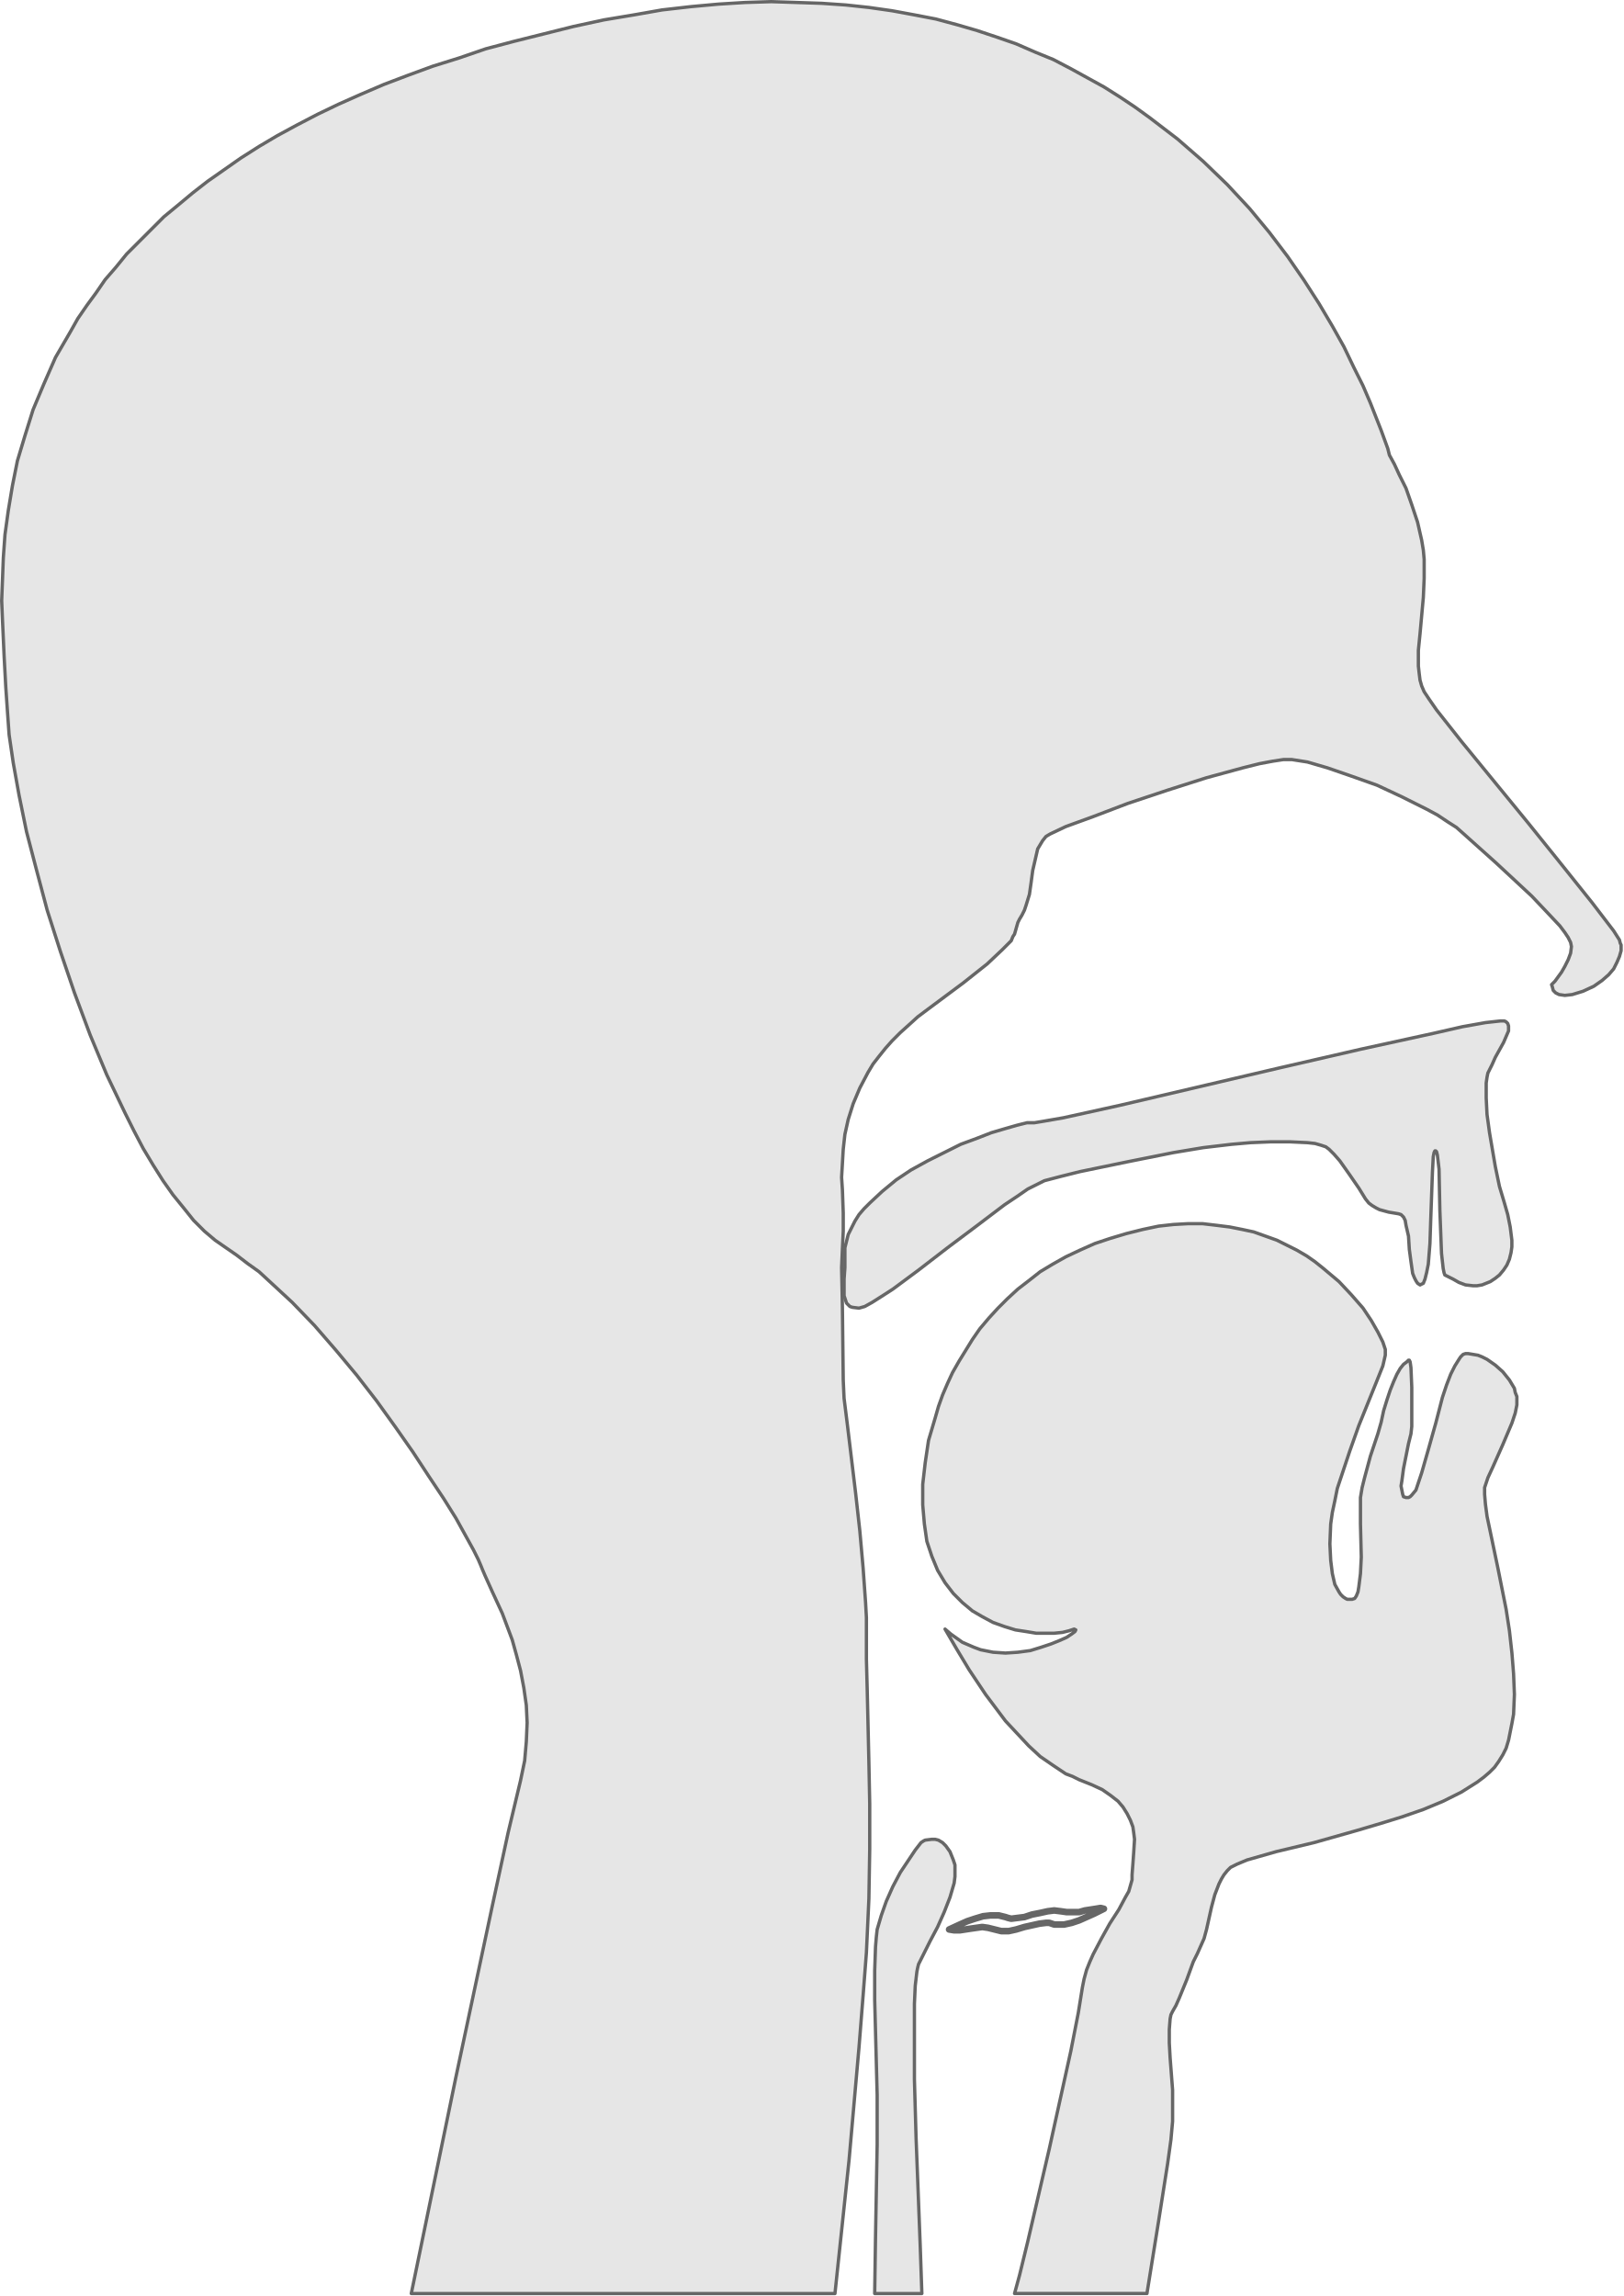
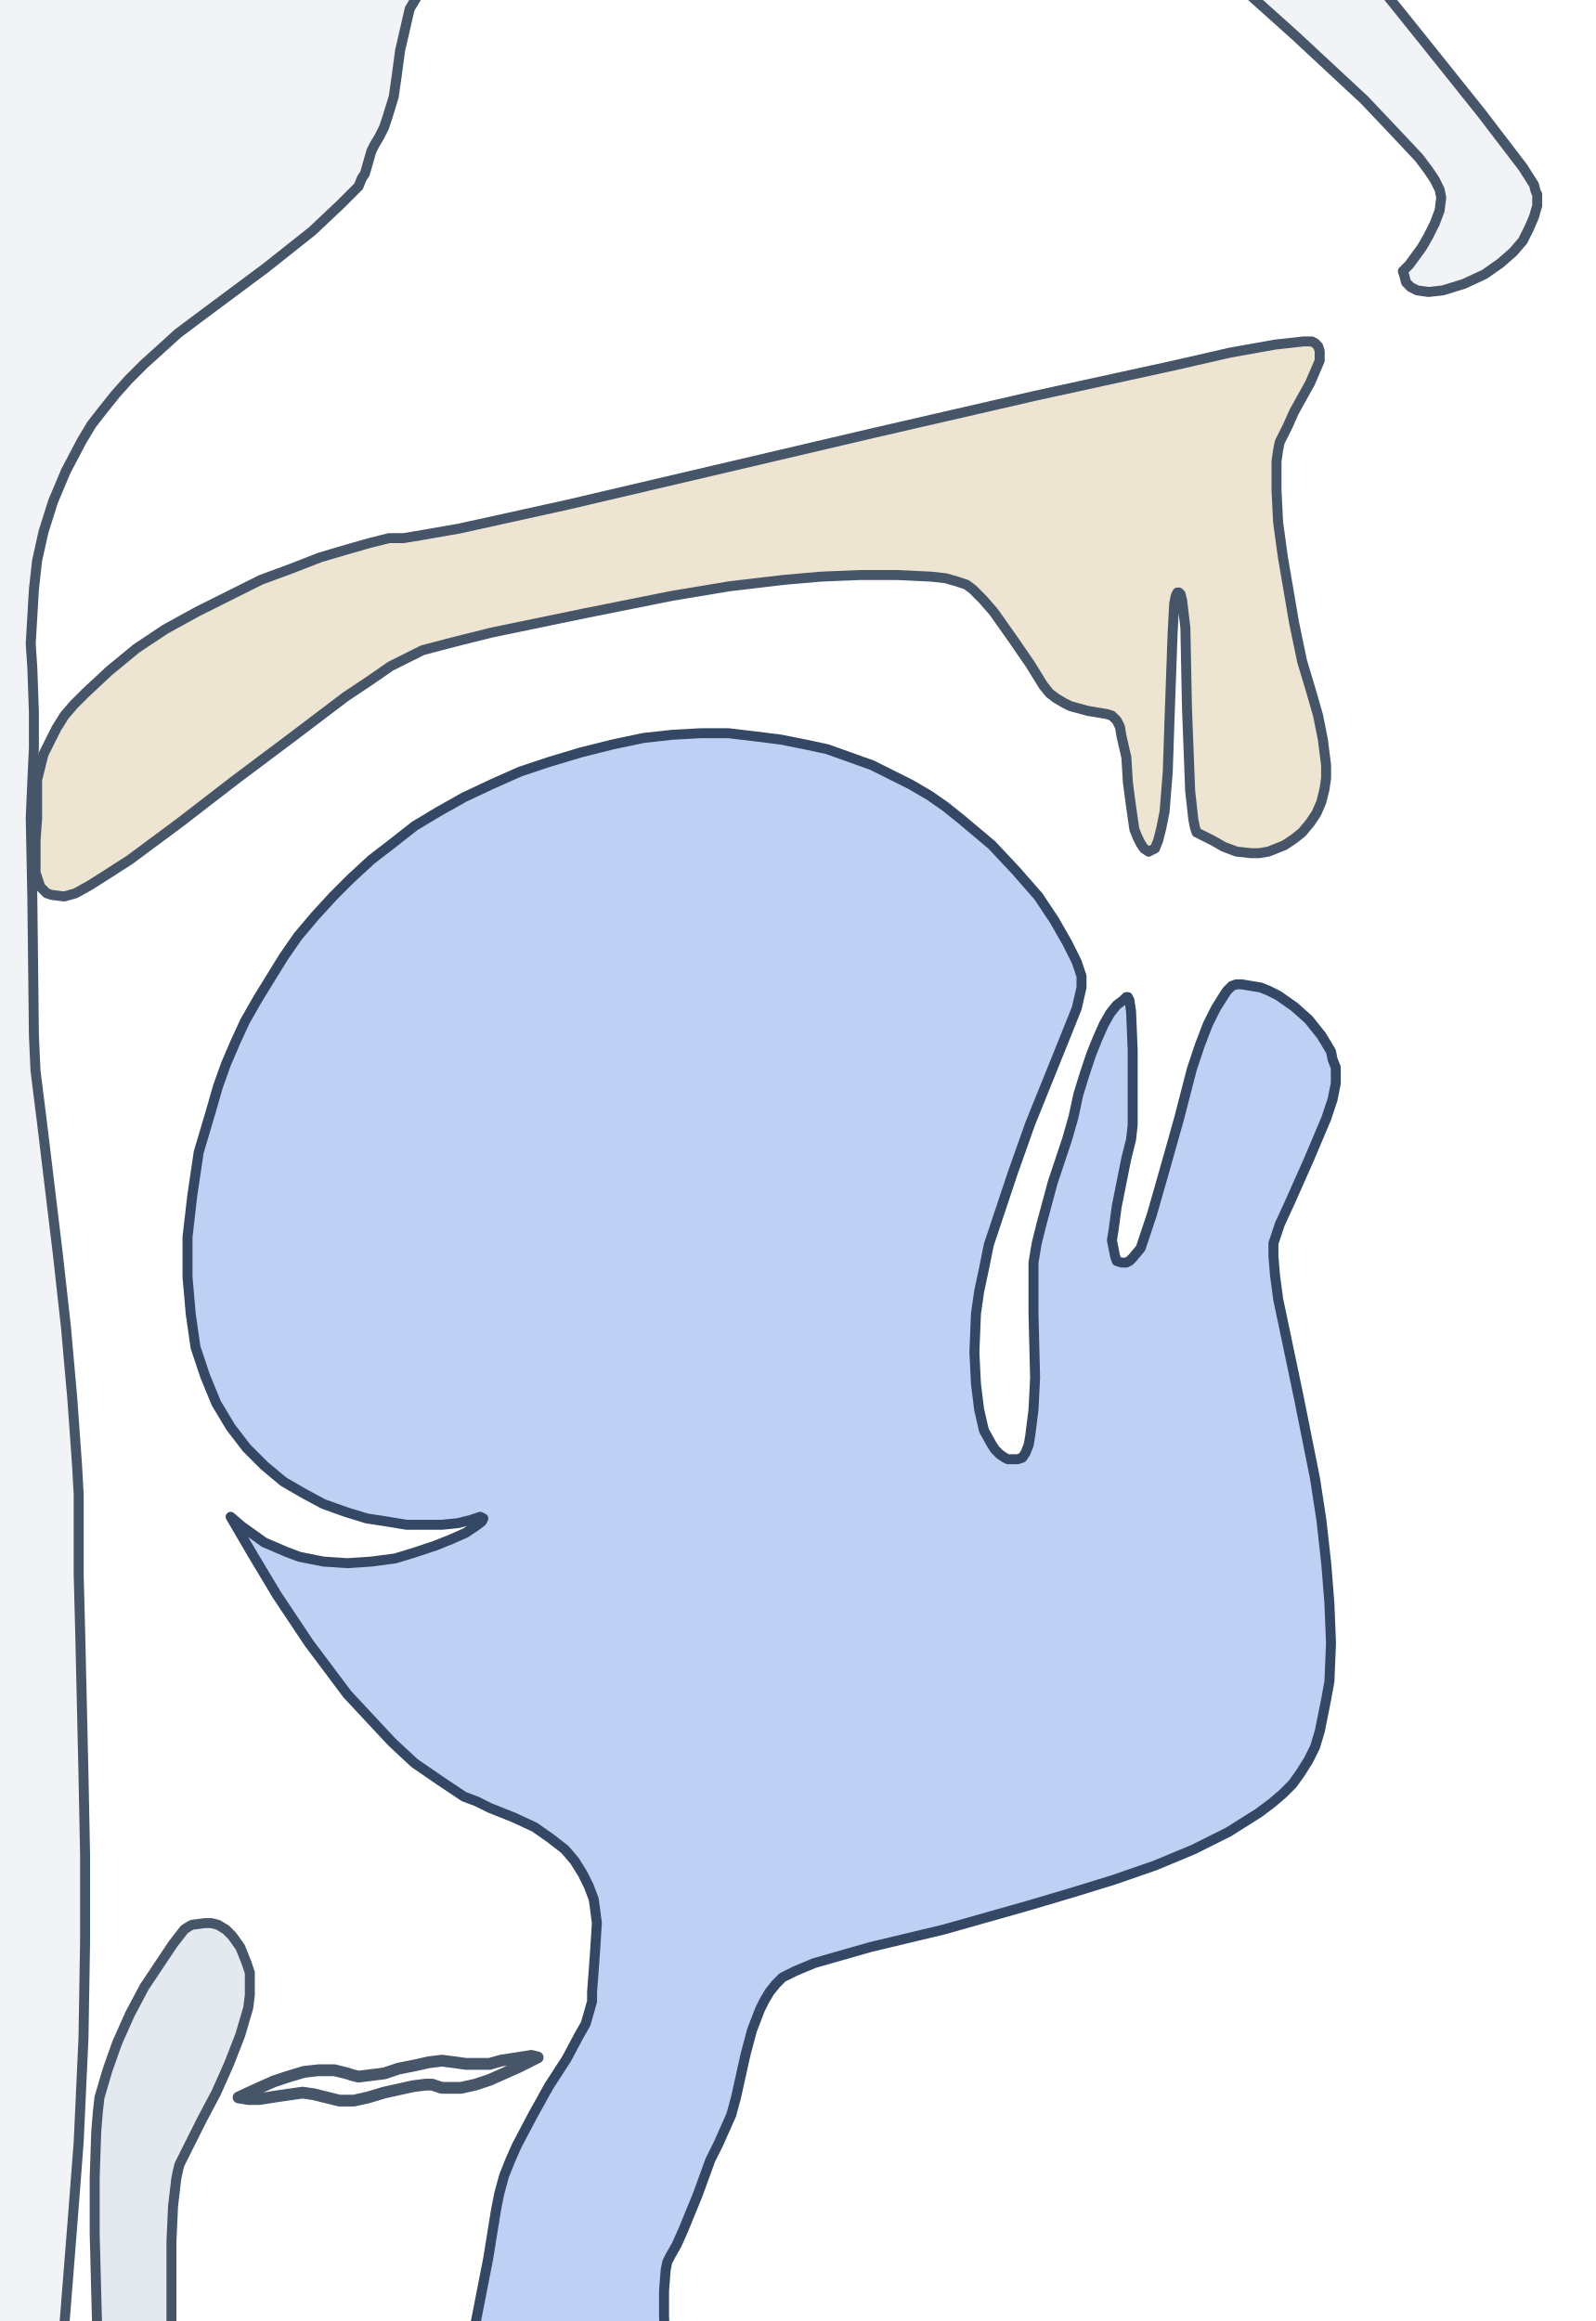
- <svg xmlns="http://www.w3.org/2000/svg" viewBox="0 0 173.038 244.74" id="svg2" height="244.74mm" width="173.038mm" version="1.0">
+ <svg xmlns="http://www.w3.org/2000/svg" viewBox="88 90 88 128" id="svg2" height="640" width="440" version="1.0">
  <defs id="defs4">
    <pattern y="0" x="0" height="6" width="6" patternUnits="userSpaceOnUse" id="WMFhbasepattern" />
  </defs>
-   <path id="path7" d="m 98.249,244.475 0,0 -0.176,-5.115 -0.441,-11.465 -0.177,-6.262 0,-5.644 0,-2.381 0.088,-1.94 0.176,-1.499 0.088,-0.441 0.088,-0.353 0,0 1.235,-2.469 0.794,-1.499 0.706,-1.587 0.618,-1.588 0.441,-1.499 0.088,-0.706 0,-0.618 0,-0.617 -0.176,-0.529 0,0 -0.353,-0.882 -0.441,-0.617 -0.353,-0.353 -0.441,-0.265 -0.353,-0.088 -0.353,0 -0.706,0.088 0,0 -0.176,0.088 -0.265,0.177 -0.617,0.794 -0.706,1.058 -0.882,1.323 -0.794,1.499 -0.706,1.587 -0.529,1.499 -0.441,1.499 0,0 -0.088,0.794 -0.088,1.058 -0.088,2.558 0,3.087 0.088,3.352 0.176,6.791 0,2.91 0,2.381 0,0 -0.176,9.878 -0.088,5.997 5.027,0 z" style="fill:#e6e6e6;fill-opacity:1;fill-rule:nonzero;stroke:#666666;stroke-width:0.353px;stroke-linecap:round;stroke-linejoin:round;stroke-miterlimit:4;stroke-dasharray:none;stroke-opacity:1" />
-   <path id="path9" d="m 88.988,244.475 0,0 1.499,-14.199 1.058,-11.994 0.441,-5.556 0.353,-4.586 0,0 0.264,-5.732 0.088,-5.292 0,-4.851 -0.088,-4.41 -0.176,-7.673 -0.088,-3.352 0,-2.91 0,0 0,-1.499 -0.088,-1.588 -0.264,-3.704 -0.353,-3.969 -0.441,-3.969 -0.882,-7.32 -0.353,-2.822 -0.088,-1.94 0,0 -0.088,-7.673 -0.088,-4.321 0.088,-2.029 0.088,-1.852 0,0 0,-0.97 0,-0.97 -0.088,-2.469 -0.088,-1.323 0.088,-1.499 0.088,-1.499 0.176,-1.587 0.353,-1.588 0.529,-1.676 0.706,-1.676 0.882,-1.676 0.529,-0.882 0.617,-0.794 0.706,-0.882 0.706,-0.794 0.882,-0.882 0.882,-0.794 0.97,-0.882 1.058,-0.794 0,0 3.792,-2.822 2.558,-2.029 1.588,-1.499 0.529,-0.529 0.441,-0.441 0.176,-0.441 0.176,-0.265 0.176,-0.617 0.176,-0.617 0.176,-0.353 0.265,-0.441 0,0 0.264,-0.529 0.176,-0.529 0.353,-1.147 0.176,-1.234 0.176,-1.323 0.265,-1.146 0.264,-1.147 0.264,-0.441 0.265,-0.441 0.353,-0.441 0.441,-0.265 0,0 1.676,-0.794 2.91,-1.058 3.704,-1.411 4.233,-1.411 4.145,-1.323 3.881,-1.058 1.764,-0.441 1.411,-0.265 1.147,-0.176 0.882,0 0,0 1.676,0.264 2.117,0.618 2.558,0.882 2.734,0.97 2.646,1.235 2.646,1.323 1.146,0.617 1.058,0.706 0.97,0.618 0.794,0.706 0,0 3.44,3.087 3.792,3.528 1.587,1.676 1.411,1.499 0.529,0.706 0.353,0.529 0.264,0.529 0.088,0.441 0,0 -0.088,0.706 -0.264,0.706 -0.353,0.706 -0.353,0.618 -0.706,0.97 -0.353,0.353 0,0 0.088,0.264 0.088,0.353 0.265,0.265 0.353,0.176 0.618,0.088 0.794,-0.088 1.146,-0.353 0,0 1.147,-0.529 0.882,-0.618 0.706,-0.617 0.529,-0.617 0.353,-0.706 0.264,-0.618 0.177,-0.618 0,-0.617 0,0 -0.088,-0.176 -0.088,-0.353 -0.617,-0.97 -2.293,-2.998 -3.175,-3.969 -3.616,-4.498 -7.144,-8.731 -2.646,-3.351 -0.794,-1.147 -0.529,-0.794 0,0 -0.264,-0.618 -0.176,-0.617 -0.088,-0.706 -0.088,-0.794 0,-1.676 0.176,-1.764 0.353,-3.881 0.088,-2.028 0,-2.029 0,0 -0.088,-0.97 -0.176,-1.058 -0.441,-1.94 -0.617,-1.852 -0.617,-1.764 -0.706,-1.411 -0.529,-1.147 -0.529,-0.97 0,0 -0.177,-0.706 -0.706,-1.94 -1.146,-2.91 -0.794,-1.852 -0.97,-1.94 -1.058,-2.205 -1.235,-2.205 -1.411,-2.381 -1.587,-2.469 -1.764,-2.558 -1.94,-2.558 -2.117,-2.558 -2.381,-2.558 -2.558,-2.469 -2.734,-2.381 -1.499,-1.147 -1.499,-1.147 -1.587,-1.147 -1.588,-1.058 -1.676,-1.058 -1.764,-0.97 -1.764,-0.97 -1.852,-0.97 -1.94,-0.794 L 108.303,4.674 106.274,3.969 104.157,3.263 102.041,2.646 99.748,2.028 97.455,1.587 95.074,1.147 92.604,0.794 90.135,0.529 87.577,0.353 84.931,0.265 82.197,0.176 79.375,0.265 76.553,0.441 73.643,0.706 70.556,1.058 l -2.999,0.529 -3.175,0.529 -3.263,0.706 0,0 -3.175,0.794 -3.175,0.794 -2.998,0.794 -2.822,0.97 -2.822,0.882 -2.646,0.97 -2.557,0.97 -2.469,1.058 -2.381,1.058 -2.205,1.058 -2.205,1.147 -2.117,1.147 -1.94,1.147 -1.94,1.235 -1.764,1.235 -1.764,1.235 -1.587,1.235 -1.587,1.323 -1.499,1.235 -1.323,1.323 -1.323,1.323 -1.323,1.323 -1.147,1.411 -1.147,1.323 -0.97,1.411 -0.97,1.323 -0.97,1.411 -0.794,1.411 -1.587,2.734 -1.235,2.822 -1.147,2.734 -0.882,2.822 -0.794,2.646 -0.529,2.646 -0.441,2.646 -0.353,2.558 -0.176,2.469 -0.088,2.293 -0.088,2.293 0.088,2.117 0.176,3.881 0.176,3.263 0.176,2.557 0,0 0.176,2.469 0.441,2.999 0.617,3.439 0.794,3.881 1.058,4.057 1.147,4.321 1.411,4.41 1.499,4.41 1.676,4.498 1.764,4.233 1.94,4.057 0.97,1.941 0.97,1.852 1.058,1.764 1.058,1.676 1.058,1.499 1.147,1.411 1.058,1.323 1.147,1.146 1.147,0.97 1.147,0.794 0,0 1.147,0.794 1.147,0.882 1.235,0.882 1.147,1.058 2.381,2.205 2.381,2.469 2.293,2.646 2.205,2.646 2.117,2.734 2.028,2.822 1.852,2.646 1.676,2.558 1.587,2.381 1.323,2.117 1.852,3.351 0.529,1.058 0.264,0.618 0,0 0.177,0.441 0.264,0.618 0.794,1.764 1.058,2.293 0.529,1.411 0.529,1.411 0.441,1.587 0.441,1.676 0.353,1.852 0.265,1.852 0.088,1.852 -0.088,2.028 -0.176,2.029 -0.441,2.117 0,0 -1.323,5.556 -1.676,7.761 -3.881,18.256 -4.763,23.107 45.156,0 z" style="fill:#e6e6e6;fill-opacity:1;fill-rule:nonzero;stroke:#666666;stroke-width:0.353px;stroke-linecap:round;stroke-linejoin:round;stroke-miterlimit:4;stroke-dasharray:none;stroke-opacity:1" />
-   <path id="path11" d="m 112.095,205.052 0,0 -0.265,-0.088 -0.353,0 -0.706,0.088 -0.794,0.177 -0.794,0.176 -0.882,0.265 -0.794,0.176 -0.794,0 -0.353,-0.088 -0.353,-0.088 0,0 -0.706,-0.176 -0.617,-0.088 -0.618,0.088 -0.618,0.088 -1.146,0.176 -0.618,0 -0.529,-0.088 0,0 1.146,-0.529 0.794,-0.353 0.794,-0.264 0.882,-0.265 0.794,-0.088 0.882,0 0.353,0.088 0.353,0.088 0,0 0.264,0.088 0.353,0.088 0.706,-0.088 0.706,-0.088 0.794,-0.264 0.882,-0.176 0.794,-0.176 0.706,-0.088 0.706,0.088 0,0 0.617,0.088 0.706,0 0.618,0 0.618,-0.177 1.146,-0.176 0.529,-0.088 0.353,0.088 0,0 -1.058,0.529 -1.587,0.706 -0.794,0.265 -0.794,0.176 -0.706,0 -0.353,0 -0.264,-0.088 0,0 z" style="fill:none;stroke:#666666;stroke-width:0.706px;stroke-linecap:round;stroke-linejoin:round;stroke-miterlimit:4;stroke-dasharray:none;stroke-opacity:1" />
-   <path id="path13" d="m 151.342,136.966 0,0 0.176,-0.088 0.176,-0.088 0.176,-0.441 0.176,-0.706 0.176,-0.882 0.176,-2.205 0.088,-2.646 0.177,-4.939 0.088,-1.676 0.088,-0.441 0.088,-0.176 0,0 0.088,0 0.088,0.088 0.088,0.353 0.177,1.499 0.088,4.41 0.176,4.586 0.176,1.587 0.088,0.441 0.088,0.264 0,0 0.882,0.441 0.618,0.353 0.706,0.264 0.794,0.088 0.441,0 0.529,-0.088 0.441,-0.176 0.441,-0.177 0.529,-0.353 0.441,-0.353 0,0 0.441,-0.529 0.353,-0.529 0.265,-0.617 0.176,-0.706 0.088,-0.617 0,-0.706 -0.177,-1.411 -0.264,-1.323 -0.353,-1.235 -0.529,-1.764 0,0 -0.441,-2.117 -0.618,-3.616 -0.265,-1.94 -0.088,-1.764 0,-1.588 0.088,-0.617 0.088,-0.441 0,0 0.441,-0.882 0.353,-0.794 0.882,-1.587 0.265,-0.618 0.265,-0.617 0,-0.529 -0.088,-0.265 -0.176,-0.176 0,0 -0.176,-0.088 -0.441,0 -1.587,0.176 -2.469,0.441 -3.087,0.706 -7.673,1.676 -8.819,2.029 -16.933,3.969 -5.997,1.323 -2.028,0.353 -1.058,0.176 0,0 -0.794,0 -1.058,0.265 -1.234,0.353 -1.499,0.441 -1.587,0.618 -1.676,0.618 -1.764,0.882 -1.764,0.882 -1.764,0.97 -1.587,1.058 -1.499,1.235 -1.323,1.235 -0.618,0.617 -0.529,0.618 -0.441,0.706 -0.353,0.706 -0.353,0.706 -0.176,0.706 -0.177,0.706 0,0.794 0,0 0,1.323 -0.088,1.235 0,0.97 0,0.794 0.176,0.529 0.088,0.265 0.176,0.176 0.177,0.177 0.264,0.088 0.706,0.088 0,0 0.617,-0.176 0.794,-0.441 0.97,-0.617 1.235,-0.794 2.734,-2.028 3.087,-2.381 3.175,-2.381 2.911,-2.205 1.323,-0.882 1.147,-0.794 1.058,-0.529 0.706,-0.353 0,0 1.676,-0.441 2.117,-0.529 5.116,-1.058 4.851,-0.97 3.175,-0.529 0,0 2.999,-0.353 2.029,-0.177 2.117,-0.088 2.117,0 1.852,0.088 0.794,0.088 0.618,0.176 0.529,0.176 0.353,0.264 0,0 0.529,0.529 0.618,0.706 1.058,1.499 0.97,1.411 0.706,1.146 0,0 0.353,0.441 0.353,0.264 0.441,0.265 0.353,0.176 0.97,0.264 1.058,0.177 0,0 0.264,0.088 0.265,0.265 0.176,0.353 0.088,0.529 0.264,1.147 0.088,1.411 0.176,1.323 0.177,1.235 0.176,0.441 0.177,0.353 0.176,0.265 0.265,0.176 0,0 z" style="fill:#e6e6e6;fill-opacity:1;fill-rule:nonzero;stroke:#666666;stroke-width:0.353px;stroke-linecap:round;stroke-linejoin:round;stroke-miterlimit:4;stroke-dasharray:none;stroke-opacity:1" />
-   <path id="path15" d="m 122.237,244.475 0,0 1.235,-7.673 0.97,-6.173 0.353,-2.558 0.176,-1.94 0,0 0,-1.587 0,-1.764 -0.264,-3.439 -0.088,-1.588 0,-1.411 0.088,-1.146 0.088,-0.441 0.176,-0.353 0,0 0.353,-0.618 0.353,-0.794 0.794,-1.941 0.706,-1.94 0.441,-0.882 0.353,-0.794 0,0 0.353,-0.794 0.264,-0.97 0.529,-2.381 0.353,-1.323 0.441,-1.147 0.265,-0.529 0.265,-0.441 0.353,-0.441 0.353,-0.353 0,0 0.706,-0.353 1.058,-0.441 3.087,-0.882 4.057,-0.97 4.674,-1.323 2.381,-0.706 2.293,-0.706 2.293,-0.794 2.117,-0.882 1.94,-0.97 1.676,-1.058 0.706,-0.529 0.618,-0.529 0.529,-0.529 0.441,-0.618 0,0 0.441,-0.706 0.353,-0.706 0.265,-0.882 0.176,-0.882 0.177,-0.882 0.176,-0.97 0.088,-2.117 -0.088,-2.205 -0.176,-2.205 -0.265,-2.381 -0.353,-2.293 -0.882,-4.409 -0.794,-3.793 -0.353,-1.676 -0.176,-1.323 -0.088,-1.058 0,-0.706 0,0 0.353,-1.058 0.529,-1.147 1.058,-2.381 0.97,-2.293 0.353,-1.058 0.176,-0.882 0,0 0,-0.441 0,-0.441 -0.176,-0.441 -0.088,-0.441 -0.529,-0.882 -0.706,-0.882 -0.794,-0.706 -0.882,-0.617 -0.529,-0.265 -0.441,-0.176 -0.529,-0.088 -0.529,-0.088 0,0 -0.264,0 -0.265,0.088 -0.265,0.265 -0.176,0.265 -0.441,0.706 -0.441,0.882 -0.441,1.147 -0.441,1.323 -0.706,2.734 -0.794,2.822 -0.706,2.469 -0.353,1.058 -0.264,0.794 -0.441,0.529 -0.176,0.176 -0.176,0.088 0,0 -0.264,0 -0.265,-0.088 -0.088,-0.264 -0.088,-0.441 -0.088,-0.441 0.088,-0.529 0.176,-1.323 0.529,-2.646 0.264,-1.058 0.088,-0.794 0,0 0,-4.145 -0.088,-2.117 -0.088,-0.617 -0.088,-0.176 -0.088,0 0,0 -0.176,0.176 -0.353,0.264 -0.353,0.441 -0.353,0.617 -0.353,0.794 -0.353,0.882 -0.353,1.058 -0.353,1.146 0,0 -0.265,1.235 -0.353,1.234 -0.794,2.381 -0.618,2.293 -0.264,1.058 -0.176,1.058 0,0 0,1.235 0,1.587 0.088,3.528 -0.088,1.764 -0.176,1.411 -0.088,0.529 -0.176,0.441 -0.177,0.265 -0.264,0.088 0,0 -0.264,0 -0.265,0 -0.176,-0.088 -0.264,-0.176 -0.265,-0.264 -0.176,-0.265 -0.441,-0.794 -0.264,-1.147 -0.176,-1.411 -0.088,-1.764 0.088,-2.117 0,0 0.176,-1.235 0.264,-1.235 0.265,-1.323 0.441,-1.323 0.882,-2.646 0.97,-2.734 1.852,-4.586 0.706,-1.764 0.264,-1.147 0,0 0,-0.617 -0.264,-0.794 -0.529,-1.058 -0.706,-1.235 -0.882,-1.323 -1.235,-1.411 -1.323,-1.411 -1.676,-1.411 -0.882,-0.706 -0.882,-0.617 -1.058,-0.617 -1.058,-0.529 -1.058,-0.529 -1.235,-0.441 -1.234,-0.441 -1.235,-0.264 -1.323,-0.264 -1.411,-0.177 -1.499,-0.176 -1.499,0 -1.587,0.088 -1.587,0.176 -1.676,0.353 -1.764,0.441 0,0 -1.764,0.529 -1.587,0.529 -1.588,0.706 -1.499,0.706 -1.411,0.794 -1.323,0.794 -1.234,0.97 -1.147,0.882 -1.147,1.058 -0.97,0.97 -0.97,1.058 -0.97,1.147 -0.794,1.147 -0.706,1.146 -0.706,1.146 -0.706,1.235 -0.529,1.146 -0.529,1.235 -0.441,1.235 -0.353,1.235 -0.706,2.381 -0.353,2.381 -0.264,2.293 0,2.205 0.176,2.028 0.265,1.852 0,0 0.265,0.794 0.264,0.794 0.617,1.499 0.794,1.323 0.882,1.147 0.97,0.97 1.058,0.882 1.058,0.617 1.146,0.617 1.235,0.441 1.147,0.353 1.146,0.176 1.058,0.176 1.058,0 0.882,0 0.882,-0.088 0.706,-0.176 0,0 0.529,-0.177 0.176,0.088 0,0 -0.088,0.176 -0.353,0.265 -0.529,0.353 -0.794,0.353 -0.882,0.353 -1.058,0.353 -1.147,0.353 -1.323,0.176 -1.323,0.088 -1.323,-0.088 -1.323,-0.264 -0.706,-0.264 -0.617,-0.265 -0.617,-0.265 -0.618,-0.441 -0.618,-0.441 -0.617,-0.529 0,0 1.235,2.117 1.323,2.205 1.764,2.646 1.058,1.411 1.058,1.411 1.234,1.323 1.235,1.323 1.234,1.147 1.411,0.97 1.323,0.882 0.706,0.265 0.706,0.353 0,0 1.323,0.529 1.146,0.529 0.882,0.617 0.794,0.617 0.529,0.618 0.441,0.706 0.353,0.706 0.264,0.706 0.088,0.618 0.088,0.706 -0.088,1.411 -0.088,1.234 -0.088,1.147 0,0 0,0.529 -0.176,0.618 -0.176,0.617 -0.353,0.617 -0.706,1.323 -0.97,1.499 -0.882,1.588 -0.882,1.676 -0.353,0.794 -0.353,0.882 -0.264,0.97 -0.176,0.882 0,0 -0.441,2.734 -0.794,4.057 -2.293,10.407 -2.293,9.878 -0.882,3.616 -0.529,1.94 14.111,0 z" style="fill:#e6e6e6;fill-opacity:1;fill-rule:nonzero;stroke:#666666;stroke-width:0.353px;stroke-linecap:round;stroke-linejoin:round;stroke-miterlimit:4;stroke-dasharray:none;stroke-opacity:1" />
+   <path id="path7" d="m 98.249,244.475 0,0 -0.176,-5.115 -0.441,-11.465 -0.177,-6.262 0,-5.644 0,-2.381 0.088,-1.94 0.176,-1.499 0.088,-0.441 0.088,-0.353 0,0 1.235,-2.469 0.794,-1.499 0.706,-1.587 0.618,-1.588 0.441,-1.499 0.088,-0.706 0,-0.618 0,-0.617 -0.176,-0.529 0,0 -0.353,-0.882 -0.441,-0.617 -0.353,-0.353 -0.441,-0.265 -0.353,-0.088 -0.353,0 -0.706,0.088 0,0 -0.176,0.088 -0.265,0.177 -0.617,0.794 -0.706,1.058 -0.882,1.323 -0.794,1.499 -0.706,1.587 -0.529,1.499 -0.441,1.499 0,0 -0.088,0.794 -0.088,1.058 -0.088,2.558 0,3.087 0.088,3.352 0.176,6.791 0,2.91 0,2.381 0,0 -0.176,9.878 -0.088,5.997 5.027,0 z" style="fill:#e4e9ef;fill-opacity:1;fill-rule:nonzero;stroke:#475569;stroke-width:0.55;stroke-linecap:round;stroke-linejoin:round;stroke-miterlimit:4;stroke-dasharray:none;stroke-opacity:1" />
+   <path id="path9" d="m 88.988,244.475 0,0 1.499,-14.199 1.058,-11.994 0.441,-5.556 0.353,-4.586 0,0 0.264,-5.732 0.088,-5.292 0,-4.851 -0.088,-4.41 -0.176,-7.673 -0.088,-3.352 0,-2.91 0,0 0,-1.499 -0.088,-1.588 -0.264,-3.704 -0.353,-3.969 -0.441,-3.969 -0.882,-7.32 -0.353,-2.822 -0.088,-1.94 0,0 -0.088,-7.673 -0.088,-4.321 0.088,-2.029 0.088,-1.852 0,0 0,-0.97 0,-0.97 -0.088,-2.469 -0.088,-1.323 0.088,-1.499 0.088,-1.499 0.176,-1.587 0.353,-1.588 0.529,-1.676 0.706,-1.676 0.882,-1.676 0.529,-0.882 0.617,-0.794 0.706,-0.882 0.706,-0.794 0.882,-0.882 0.882,-0.794 0.97,-0.882 1.058,-0.794 0,0 3.792,-2.822 2.558,-2.029 1.588,-1.499 0.529,-0.529 0.441,-0.441 0.176,-0.441 0.176,-0.265 0.176,-0.617 0.176,-0.617 0.176,-0.353 0.265,-0.441 0,0 0.264,-0.529 0.176,-0.529 0.353,-1.147 0.176,-1.234 0.176,-1.323 0.265,-1.146 0.264,-1.147 0.264,-0.441 0.265,-0.441 0.353,-0.441 0.441,-0.265 0,0 1.676,-0.794 2.91,-1.058 3.704,-1.411 4.233,-1.411 4.145,-1.323 3.881,-1.058 1.764,-0.441 1.411,-0.265 1.147,-0.176 0.882,0 0,0 1.676,0.264 2.117,0.618 2.558,0.882 2.734,0.97 2.646,1.235 2.646,1.323 1.146,0.617 1.058,0.706 0.97,0.618 0.794,0.706 0,0 3.44,3.087 3.792,3.528 1.587,1.676 1.411,1.499 0.529,0.706 0.353,0.529 0.264,0.529 0.088,0.441 0,0 -0.088,0.706 -0.264,0.706 -0.353,0.706 -0.353,0.618 -0.706,0.97 -0.353,0.353 0,0 0.088,0.264 0.088,0.353 0.265,0.265 0.353,0.176 0.618,0.088 0.794,-0.088 1.146,-0.353 0,0 1.147,-0.529 0.882,-0.618 0.706,-0.617 0.529,-0.617 0.353,-0.706 0.264,-0.618 0.177,-0.618 0,-0.617 0,0 -0.088,-0.176 -0.088,-0.353 -0.617,-0.97 -2.293,-2.998 -3.175,-3.969 -3.616,-4.498 -7.144,-8.731 -2.646,-3.351 -0.794,-1.147 -0.529,-0.794 0,0 -0.264,-0.618 -0.176,-0.617 -0.088,-0.706 -0.088,-0.794 0,-1.676 0.176,-1.764 0.353,-3.881 0.088,-2.028 0,-2.029 0,0 -0.088,-0.97 -0.176,-1.058 -0.441,-1.94 -0.617,-1.852 -0.617,-1.764 -0.706,-1.411 -0.529,-1.147 -0.529,-0.97 0,0 -0.177,-0.706 -0.706,-1.94 -1.146,-2.91 -0.794,-1.852 -0.97,-1.94 -1.058,-2.205 -1.235,-2.205 -1.411,-2.381 -1.587,-2.469 -1.764,-2.558 -1.94,-2.558 -2.117,-2.558 -2.381,-2.558 -2.558,-2.469 -2.734,-2.381 -1.499,-1.147 -1.499,-1.147 -1.587,-1.147 -1.588,-1.058 -1.676,-1.058 -1.764,-0.97 -1.764,-0.97 -1.852,-0.97 -1.94,-0.794 L 108.303,4.674 106.274,3.969 104.157,3.263 102.041,2.646 99.748,2.028 97.455,1.587 95.074,1.147 92.604,0.794 90.135,0.529 87.577,0.353 84.931,0.265 82.197,0.176 79.375,0.265 76.553,0.441 73.643,0.706 70.556,1.058 l -2.999,0.529 -3.175,0.529 -3.263,0.706 0,0 -3.175,0.794 -3.175,0.794 -2.998,0.794 -2.822,0.97 -2.822,0.882 -2.646,0.97 -2.557,0.97 -2.469,1.058 -2.381,1.058 -2.205,1.058 -2.205,1.147 -2.117,1.147 -1.94,1.147 -1.94,1.235 -1.764,1.235 -1.764,1.235 -1.587,1.235 -1.587,1.323 -1.499,1.235 -1.323,1.323 -1.323,1.323 -1.323,1.323 -1.147,1.411 -1.147,1.323 -0.97,1.411 -0.97,1.323 -0.97,1.411 -0.794,1.411 -1.587,2.734 -1.235,2.822 -1.147,2.734 -0.882,2.822 -0.794,2.646 -0.529,2.646 -0.441,2.646 -0.353,2.558 -0.176,2.469 -0.088,2.293 -0.088,2.293 0.088,2.117 0.176,3.881 0.176,3.263 0.176,2.557 0,0 0.176,2.469 0.441,2.999 0.617,3.439 0.794,3.881 1.058,4.057 1.147,4.321 1.411,4.41 1.499,4.41 1.676,4.498 1.764,4.233 1.94,4.057 0.97,1.941 0.97,1.852 1.058,1.764 1.058,1.676 1.058,1.499 1.147,1.411 1.058,1.323 1.147,1.146 1.147,0.97 1.147,0.794 0,0 1.147,0.794 1.147,0.882 1.235,0.882 1.147,1.058 2.381,2.205 2.381,2.469 2.293,2.646 2.205,2.646 2.117,2.734 2.028,2.822 1.852,2.646 1.676,2.558 1.587,2.381 1.323,2.117 1.852,3.351 0.529,1.058 0.264,0.618 0,0 0.177,0.441 0.264,0.618 0.794,1.764 1.058,2.293 0.529,1.411 0.529,1.411 0.441,1.587 0.441,1.676 0.353,1.852 0.265,1.852 0.088,1.852 -0.088,2.028 -0.176,2.029 -0.441,2.117 0,0 -1.323,5.556 -1.676,7.761 -3.881,18.256 -4.763,23.107 45.156,0 z" style="fill:#f1f3f6;fill-opacity:1;fill-rule:nonzero;stroke:#475569;stroke-width:0.55;stroke-linecap:round;stroke-linejoin:round;stroke-miterlimit:4;stroke-dasharray:none;stroke-opacity:1" />
+   <path id="path11" d="m 112.095,205.052 0,0 -0.265,-0.088 -0.353,0 -0.706,0.088 -0.794,0.177 -0.794,0.176 -0.882,0.265 -0.794,0.176 -0.794,0 -0.353,-0.088 -0.353,-0.088 0,0 -0.706,-0.176 -0.617,-0.088 -0.618,0.088 -0.618,0.088 -1.146,0.176 -0.618,0 -0.529,-0.088 0,0 1.146,-0.529 0.794,-0.353 0.794,-0.264 0.882,-0.265 0.794,-0.088 0.882,0 0.353,0.088 0.353,0.088 0,0 0.264,0.088 0.353,0.088 0.706,-0.088 0.706,-0.088 0.794,-0.264 0.882,-0.176 0.794,-0.176 0.706,-0.088 0.706,0.088 0,0 0.617,0.088 0.706,0 0.618,0 0.618,-0.177 1.146,-0.176 0.529,-0.088 0.353,0.088 0,0 -1.058,0.529 -1.587,0.706 -0.794,0.265 -0.794,0.176 -0.706,0 -0.353,0 -0.264,-0.088 0,0 z" style="fill:none;stroke:#475569;stroke-width:0.65;stroke-linecap:round;stroke-linejoin:round;stroke-miterlimit:4;stroke-dasharray:none;stroke-opacity:1" />
+   <path id="path13" d="m 151.342,136.966 0,0 0.176,-0.088 0.176,-0.088 0.176,-0.441 0.176,-0.706 0.176,-0.882 0.176,-2.205 0.088,-2.646 0.177,-4.939 0.088,-1.676 0.088,-0.441 0.088,-0.176 0,0 0.088,0 0.088,0.088 0.088,0.353 0.177,1.499 0.088,4.41 0.176,4.586 0.176,1.587 0.088,0.441 0.088,0.264 0,0 0.882,0.441 0.618,0.353 0.706,0.264 0.794,0.088 0.441,0 0.529,-0.088 0.441,-0.176 0.441,-0.177 0.529,-0.353 0.441,-0.353 0,0 0.441,-0.529 0.353,-0.529 0.265,-0.617 0.176,-0.706 0.088,-0.617 0,-0.706 -0.177,-1.411 -0.264,-1.323 -0.353,-1.235 -0.529,-1.764 0,0 -0.441,-2.117 -0.618,-3.616 -0.265,-1.94 -0.088,-1.764 0,-1.588 0.088,-0.617 0.088,-0.441 0,0 0.441,-0.882 0.353,-0.794 0.882,-1.587 0.265,-0.618 0.265,-0.617 0,-0.529 -0.088,-0.265 -0.176,-0.176 0,0 -0.176,-0.088 -0.441,0 -1.587,0.176 -2.469,0.441 -3.087,0.706 -7.673,1.676 -8.819,2.029 -16.933,3.969 -5.997,1.323 -2.028,0.353 -1.058,0.176 0,0 -0.794,0 -1.058,0.265 -1.234,0.353 -1.499,0.441 -1.587,0.618 -1.676,0.618 -1.764,0.882 -1.764,0.882 -1.764,0.97 -1.587,1.058 -1.499,1.235 -1.323,1.235 -0.618,0.617 -0.529,0.618 -0.441,0.706 -0.353,0.706 -0.353,0.706 -0.176,0.706 -0.177,0.706 0,0.794 0,0 0,1.323 -0.088,1.235 0,0.97 0,0.794 0.176,0.529 0.088,0.265 0.176,0.176 0.177,0.177 0.264,0.088 0.706,0.088 0,0 0.617,-0.176 0.794,-0.441 0.97,-0.617 1.235,-0.794 2.734,-2.028 3.087,-2.381 3.175,-2.381 2.911,-2.205 1.323,-0.882 1.147,-0.794 1.058,-0.529 0.706,-0.353 0,0 1.676,-0.441 2.117,-0.529 5.116,-1.058 4.851,-0.97 3.175,-0.529 0,0 2.999,-0.353 2.029,-0.177 2.117,-0.088 2.117,0 1.852,0.088 0.794,0.088 0.618,0.176 0.529,0.176 0.353,0.264 0,0 0.529,0.529 0.618,0.706 1.058,1.499 0.97,1.411 0.706,1.146 0,0 0.353,0.441 0.353,0.264 0.441,0.265 0.353,0.176 0.97,0.264 1.058,0.177 0,0 0.264,0.088 0.265,0.265 0.176,0.353 0.088,0.529 0.264,1.147 0.088,1.411 0.176,1.323 0.177,1.235 0.176,0.441 0.177,0.353 0.176,0.265 0.265,0.176 0,0 z" style="fill:#eee4d2;fill-opacity:1;fill-rule:nonzero;stroke:#475569;stroke-width:0.55;stroke-linecap:round;stroke-linejoin:round;stroke-miterlimit:4;stroke-dasharray:none;stroke-opacity:1" />
+   <path id="path15" d="m 122.237,244.475 0,0 1.235,-7.673 0.97,-6.173 0.353,-2.558 0.176,-1.94 0,0 0,-1.587 0,-1.764 -0.264,-3.439 -0.088,-1.588 0,-1.411 0.088,-1.146 0.088,-0.441 0.176,-0.353 0,0 0.353,-0.618 0.353,-0.794 0.794,-1.941 0.706,-1.94 0.441,-0.882 0.353,-0.794 0,0 0.353,-0.794 0.264,-0.97 0.529,-2.381 0.353,-1.323 0.441,-1.147 0.265,-0.529 0.265,-0.441 0.353,-0.441 0.353,-0.353 0,0 0.706,-0.353 1.058,-0.441 3.087,-0.882 4.057,-0.97 4.674,-1.323 2.381,-0.706 2.293,-0.706 2.293,-0.794 2.117,-0.882 1.94,-0.97 1.676,-1.058 0.706,-0.529 0.618,-0.529 0.529,-0.529 0.441,-0.618 0,0 0.441,-0.706 0.353,-0.706 0.265,-0.882 0.176,-0.882 0.177,-0.882 0.176,-0.97 0.088,-2.117 -0.088,-2.205 -0.176,-2.205 -0.265,-2.381 -0.353,-2.293 -0.882,-4.409 -0.794,-3.793 -0.353,-1.676 -0.176,-1.323 -0.088,-1.058 0,-0.706 0,0 0.353,-1.058 0.529,-1.147 1.058,-2.381 0.97,-2.293 0.353,-1.058 0.176,-0.882 0,0 0,-0.441 0,-0.441 -0.176,-0.441 -0.088,-0.441 -0.529,-0.882 -0.706,-0.882 -0.794,-0.706 -0.882,-0.617 -0.529,-0.265 -0.441,-0.176 -0.529,-0.088 -0.529,-0.088 0,0 -0.264,0 -0.265,0.088 -0.265,0.265 -0.176,0.265 -0.441,0.706 -0.441,0.882 -0.441,1.147 -0.441,1.323 -0.706,2.734 -0.794,2.822 -0.706,2.469 -0.353,1.058 -0.264,0.794 -0.441,0.529 -0.176,0.176 -0.176,0.088 0,0 -0.264,0 -0.265,-0.088 -0.088,-0.264 -0.088,-0.441 -0.088,-0.441 0.088,-0.529 0.176,-1.323 0.529,-2.646 0.264,-1.058 0.088,-0.794 0,0 0,-4.145 -0.088,-2.117 -0.088,-0.617 -0.088,-0.176 -0.088,0 0,0 -0.176,0.176 -0.353,0.264 -0.353,0.441 -0.353,0.617 -0.353,0.794 -0.353,0.882 -0.353,1.058 -0.353,1.146 0,0 -0.265,1.235 -0.353,1.234 -0.794,2.381 -0.618,2.293 -0.264,1.058 -0.176,1.058 0,0 0,1.235 0,1.587 0.088,3.528 -0.088,1.764 -0.176,1.411 -0.088,0.529 -0.176,0.441 -0.177,0.265 -0.264,0.088 0,0 -0.264,0 -0.265,0 -0.176,-0.088 -0.264,-0.176 -0.265,-0.264 -0.176,-0.265 -0.441,-0.794 -0.264,-1.147 -0.176,-1.411 -0.088,-1.764 0.088,-2.117 0,0 0.176,-1.235 0.264,-1.235 0.265,-1.323 0.441,-1.323 0.882,-2.646 0.97,-2.734 1.852,-4.586 0.706,-1.764 0.264,-1.147 0,0 0,-0.617 -0.264,-0.794 -0.529,-1.058 -0.706,-1.235 -0.882,-1.323 -1.235,-1.411 -1.323,-1.411 -1.676,-1.411 -0.882,-0.706 -0.882,-0.617 -1.058,-0.617 -1.058,-0.529 -1.058,-0.529 -1.235,-0.441 -1.234,-0.441 -1.235,-0.264 -1.323,-0.264 -1.411,-0.177 -1.499,-0.176 -1.499,0 -1.587,0.088 -1.587,0.176 -1.676,0.353 -1.764,0.441 0,0 -1.764,0.529 -1.587,0.529 -1.588,0.706 -1.499,0.706 -1.411,0.794 -1.323,0.794 -1.234,0.97 -1.147,0.882 -1.147,1.058 -0.97,0.97 -0.97,1.058 -0.97,1.147 -0.794,1.147 -0.706,1.146 -0.706,1.146 -0.706,1.235 -0.529,1.146 -0.529,1.235 -0.441,1.235 -0.353,1.235 -0.706,2.381 -0.353,2.381 -0.264,2.293 0,2.205 0.176,2.028 0.265,1.852 0,0 0.265,0.794 0.264,0.794 0.617,1.499 0.794,1.323 0.882,1.147 0.97,0.97 1.058,0.882 1.058,0.617 1.146,0.617 1.235,0.441 1.147,0.353 1.146,0.176 1.058,0.176 1.058,0 0.882,0 0.882,-0.088 0.706,-0.176 0,0 0.529,-0.177 0.176,0.088 0,0 -0.088,0.176 -0.353,0.265 -0.529,0.353 -0.794,0.353 -0.882,0.353 -1.058,0.353 -1.147,0.353 -1.323,0.176 -1.323,0.088 -1.323,-0.088 -1.323,-0.264 -0.706,-0.264 -0.617,-0.265 -0.617,-0.265 -0.618,-0.441 -0.618,-0.441 -0.617,-0.529 0,0 1.235,2.117 1.323,2.205 1.764,2.646 1.058,1.411 1.058,1.411 1.234,1.323 1.235,1.323 1.234,1.147 1.411,0.97 1.323,0.882 0.706,0.265 0.706,0.353 0,0 1.323,0.529 1.146,0.529 0.882,0.617 0.794,0.617 0.529,0.618 0.441,0.706 0.353,0.706 0.264,0.706 0.088,0.618 0.088,0.706 -0.088,1.411 -0.088,1.234 -0.088,1.147 0,0 0,0.529 -0.176,0.618 -0.176,0.617 -0.353,0.617 -0.706,1.323 -0.97,1.499 -0.882,1.588 -0.882,1.676 -0.353,0.794 -0.353,0.882 -0.264,0.97 -0.176,0.882 0,0 -0.441,2.734 -0.794,4.057 -2.293,10.407 -2.293,9.878 -0.882,3.616 -0.529,1.94 14.111,0 z" style="fill:#c0d0f5;fill-opacity:1;fill-rule:nonzero;stroke:#344866;stroke-width:0.55;stroke-linecap:round;stroke-linejoin:round;stroke-miterlimit:4;stroke-dasharray:none;stroke-opacity:1" />
</svg>
